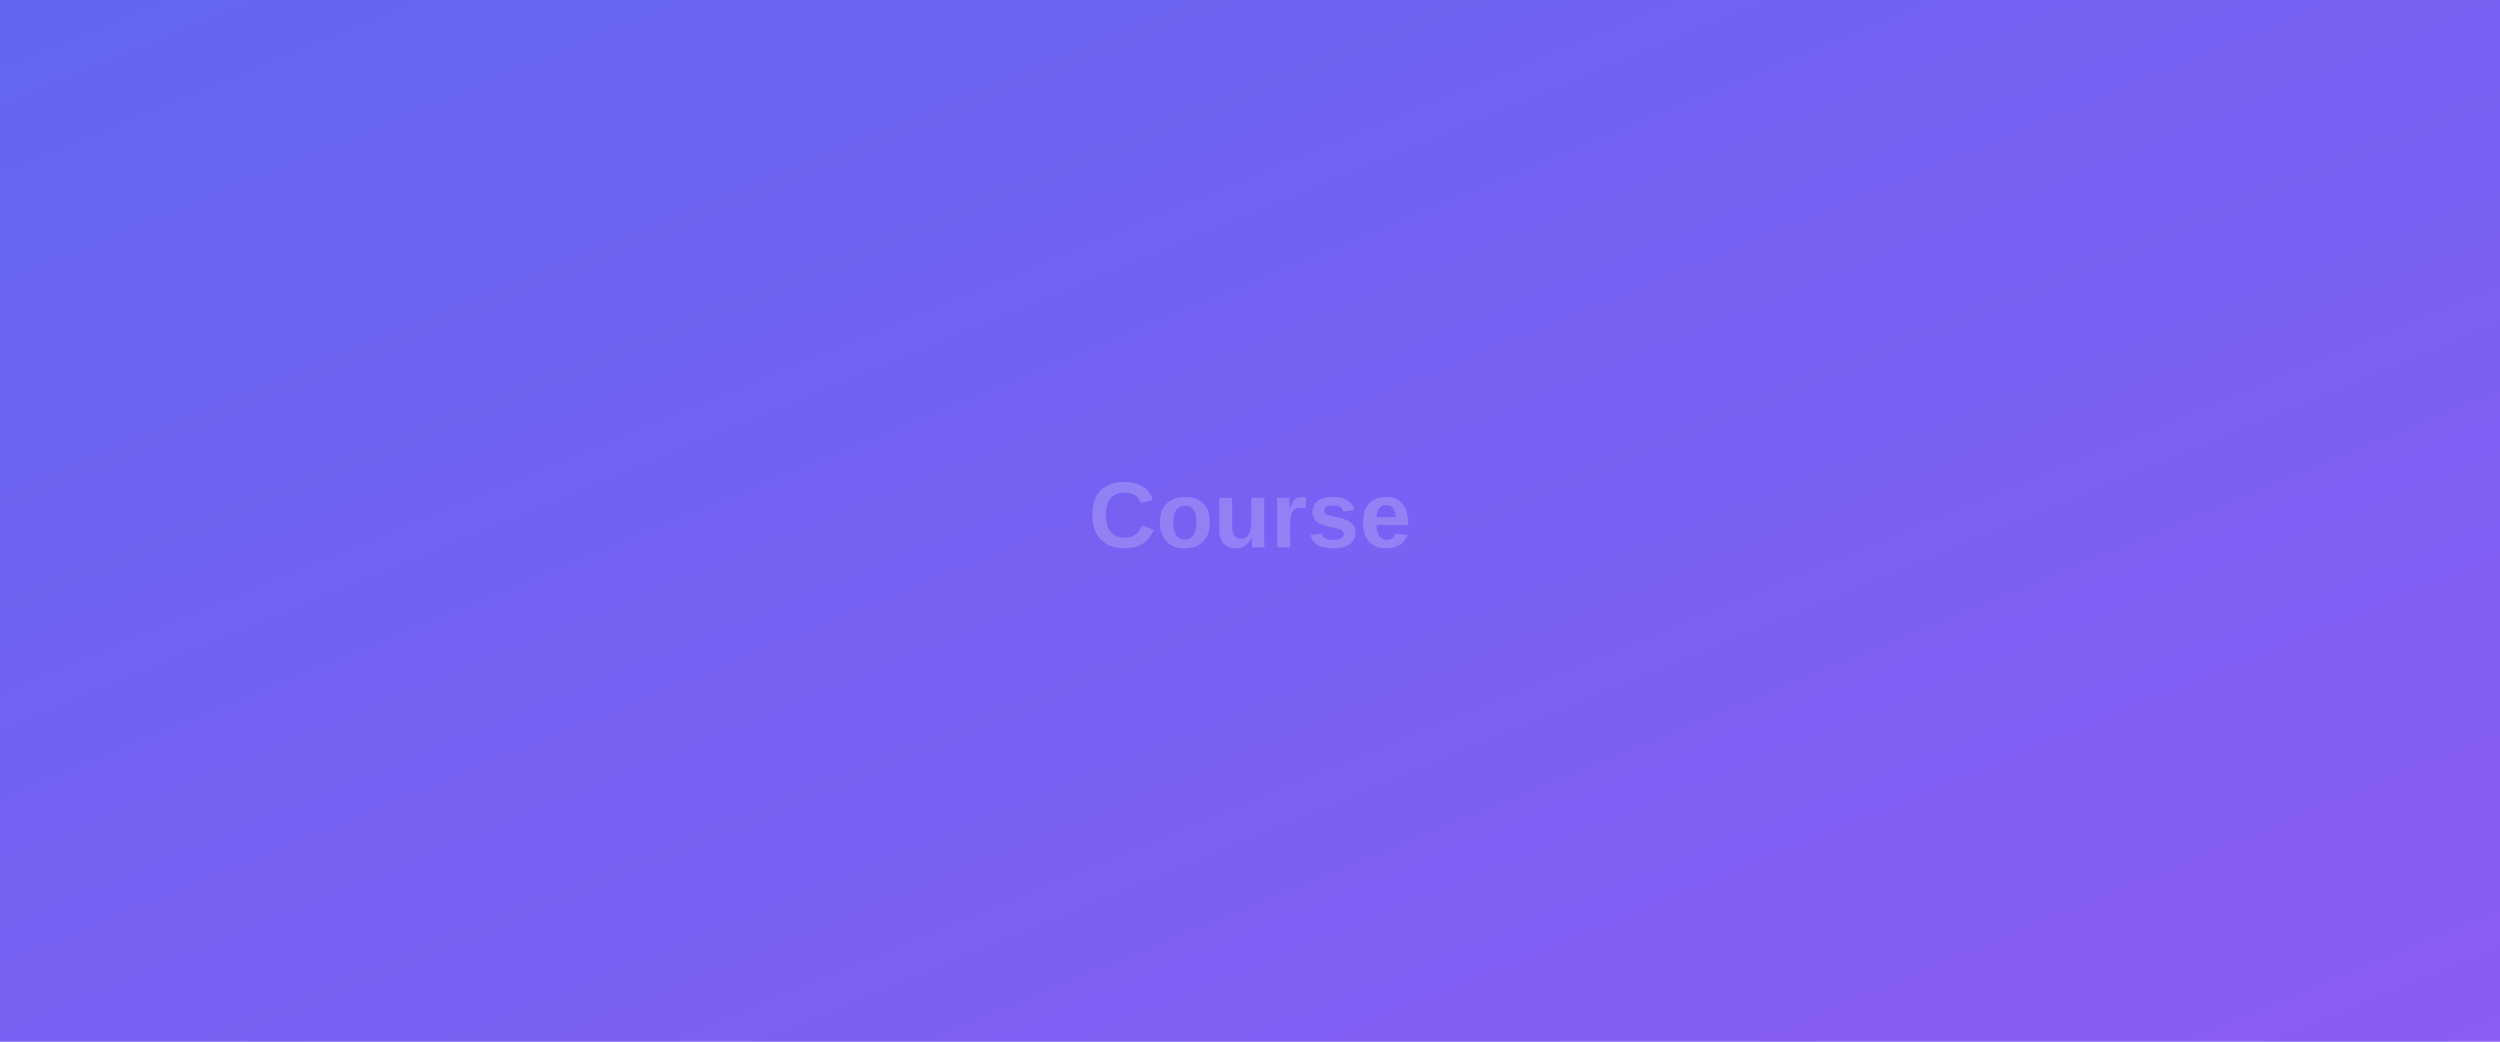
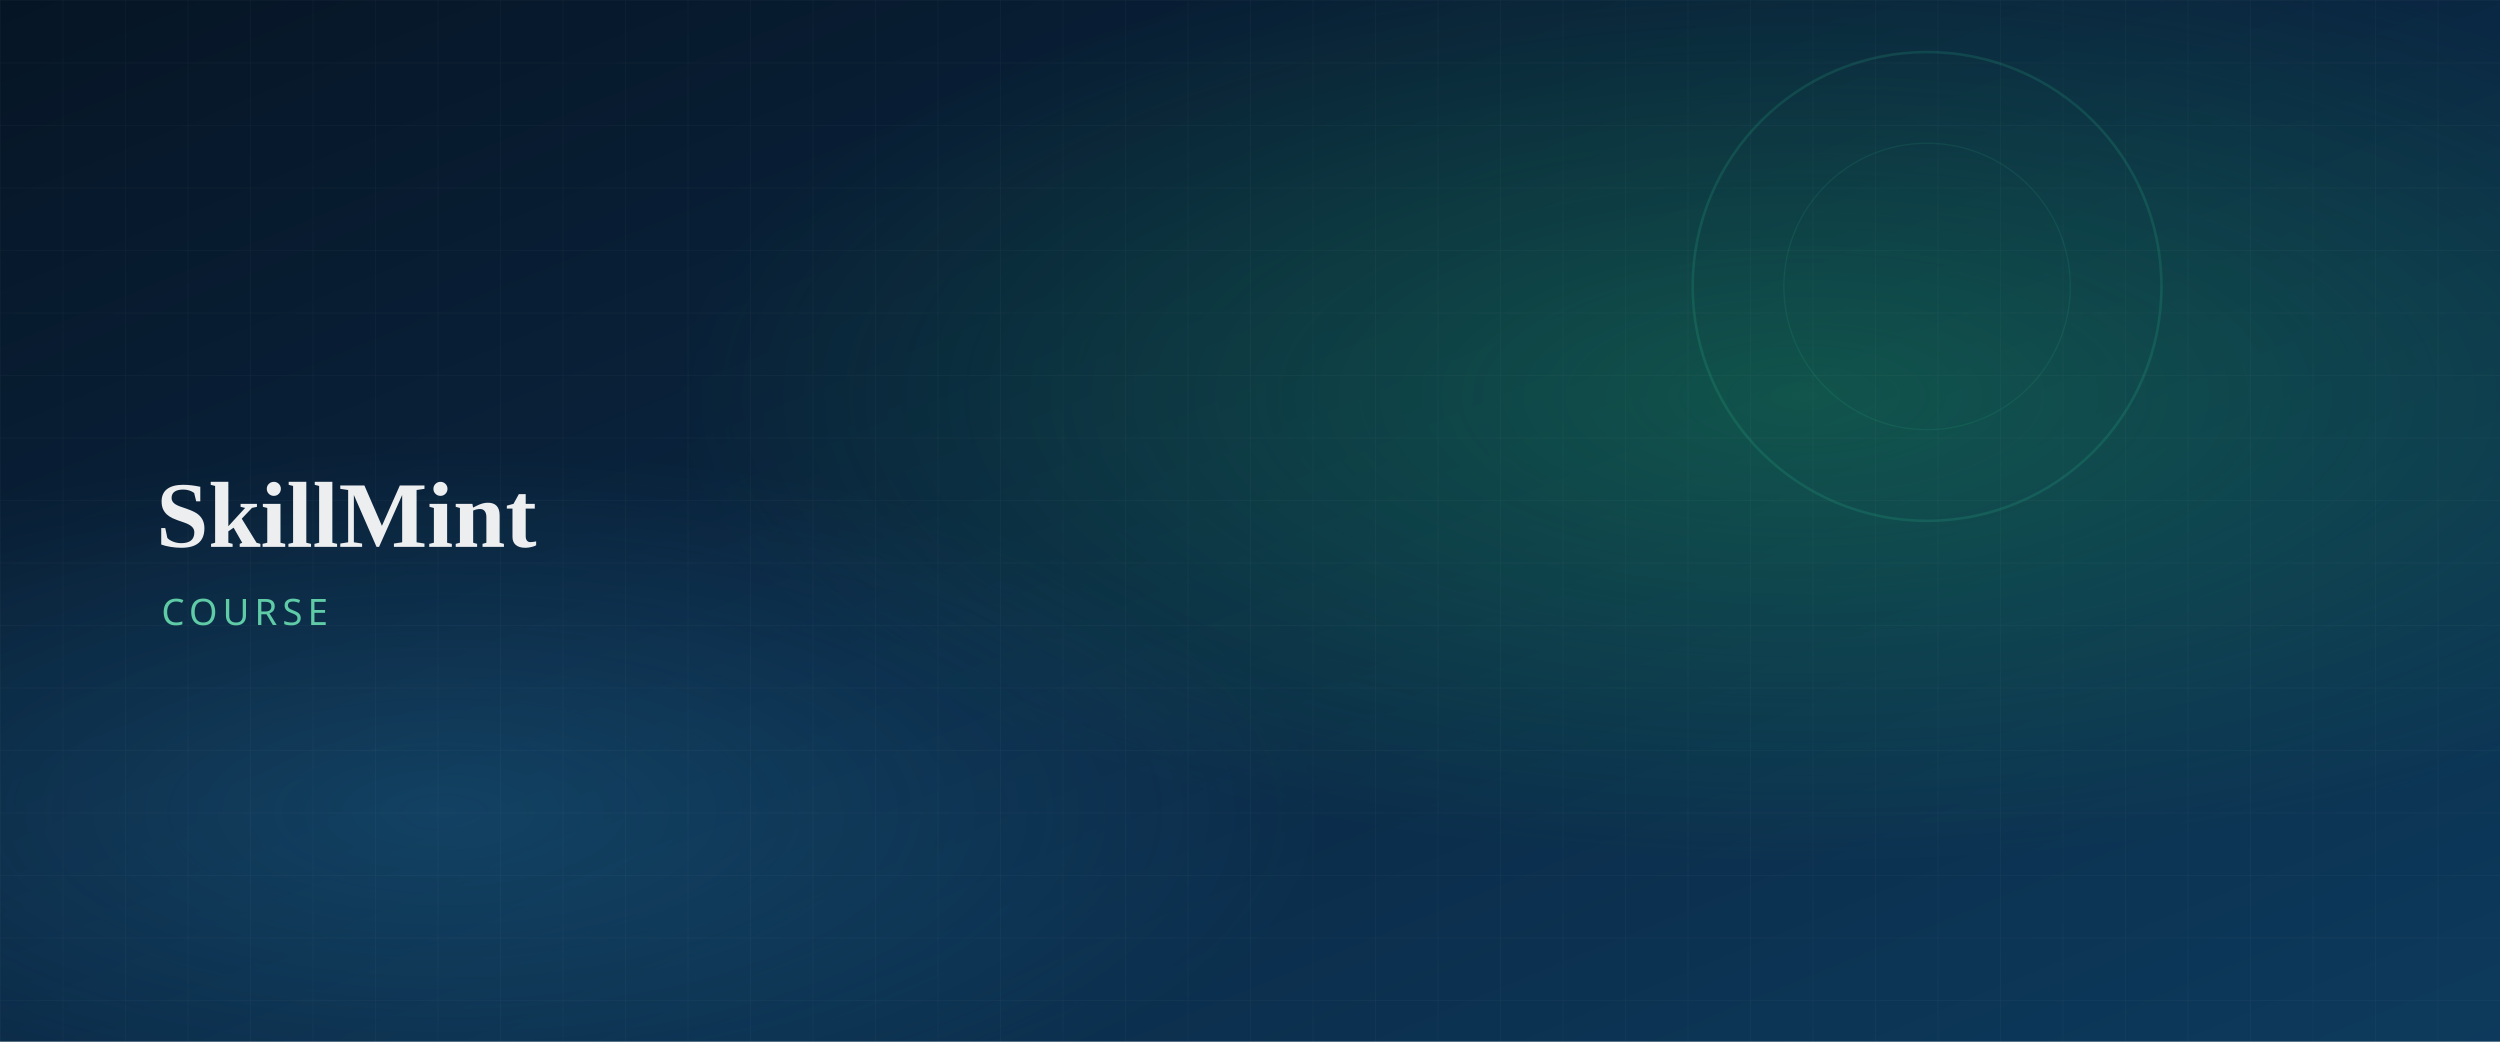
- <svg xmlns="http://www.w3.org/2000/svg" width="1920" height="800">
+ <svg xmlns="http://www.w3.org/2000/svg" width="1920" height="800" viewBox="0 0 1920 800">
  <defs>
-     <linearGradient id="grad" x1="0%" y1="0%" x2="100%" y2="100%">
-       <stop offset="0%" style="stop-color:#6366f1;stop-opacity:1" />
-       <stop offset="100%" style="stop-color:#8b5cf6;stop-opacity:1" />
+     <linearGradient id="bg" x1="0%" y1="0%" x2="100%" y2="100%">
+       <stop offset="0%" stop-color="#061525" />
+       <stop offset="45%" stop-color="#0a2540" />
+       <stop offset="100%" stop-color="#0d3a5c" />
    </linearGradient>
+     <radialGradient id="glow" cx="72%" cy="38%" r="45%">
+       <stop offset="0%" stop-color="#22c55e" stop-opacity="0.28" />
+       <stop offset="100%" stop-color="#22c55e" stop-opacity="0" />
+     </radialGradient>
+     <radialGradient id="glow2" cx="18%" cy="78%" r="35%">
+       <stop offset="0%" stop-color="#38bdf8" stop-opacity="0.18" />
+       <stop offset="100%" stop-color="#38bdf8" stop-opacity="0" />
+     </radialGradient>
+     <pattern id="grid" width="48" height="48" patternUnits="userSpaceOnUse">
+       <path d="M48 0H0V48" fill="none" stroke="#ffffff" stroke-opacity="0.04" stroke-width="1" />
+     </pattern>
  </defs>
-   <rect width="1920" height="800" fill="url(#grad)" />
-   <text x="50%" y="50%" font-family="Arial, sans-serif" font-size="72" font-weight="bold" fill="white" fill-opacity="0.2" text-anchor="middle" dominant-baseline="middle">Course</text>
+   <rect width="1920" height="800" fill="url(#bg)" />
+   <rect width="1920" height="800" fill="url(#glow)" />
+   <rect width="1920" height="800" fill="url(#glow2)" />
+   <rect width="1920" height="800" fill="url(#grid)" />
+   <circle cx="1480" cy="220" r="180" fill="none" stroke="#34d399" stroke-opacity="0.15" stroke-width="2" />
+   <circle cx="1480" cy="220" r="110" fill="none" stroke="#34d399" stroke-opacity="0.1" stroke-width="1" />
+   <text x="120" y="420" font-family="Georgia, 'Times New Roman', serif" font-size="72" font-weight="700" fill="#ffffff" fill-opacity="0.92">SkillMint</text>
+   <text x="124" y="480" font-family="system-ui, sans-serif" font-size="28" font-weight="500" fill="#6ee7b7" fill-opacity="0.85" letter-spacing="4">COURSE</text>
</svg>
